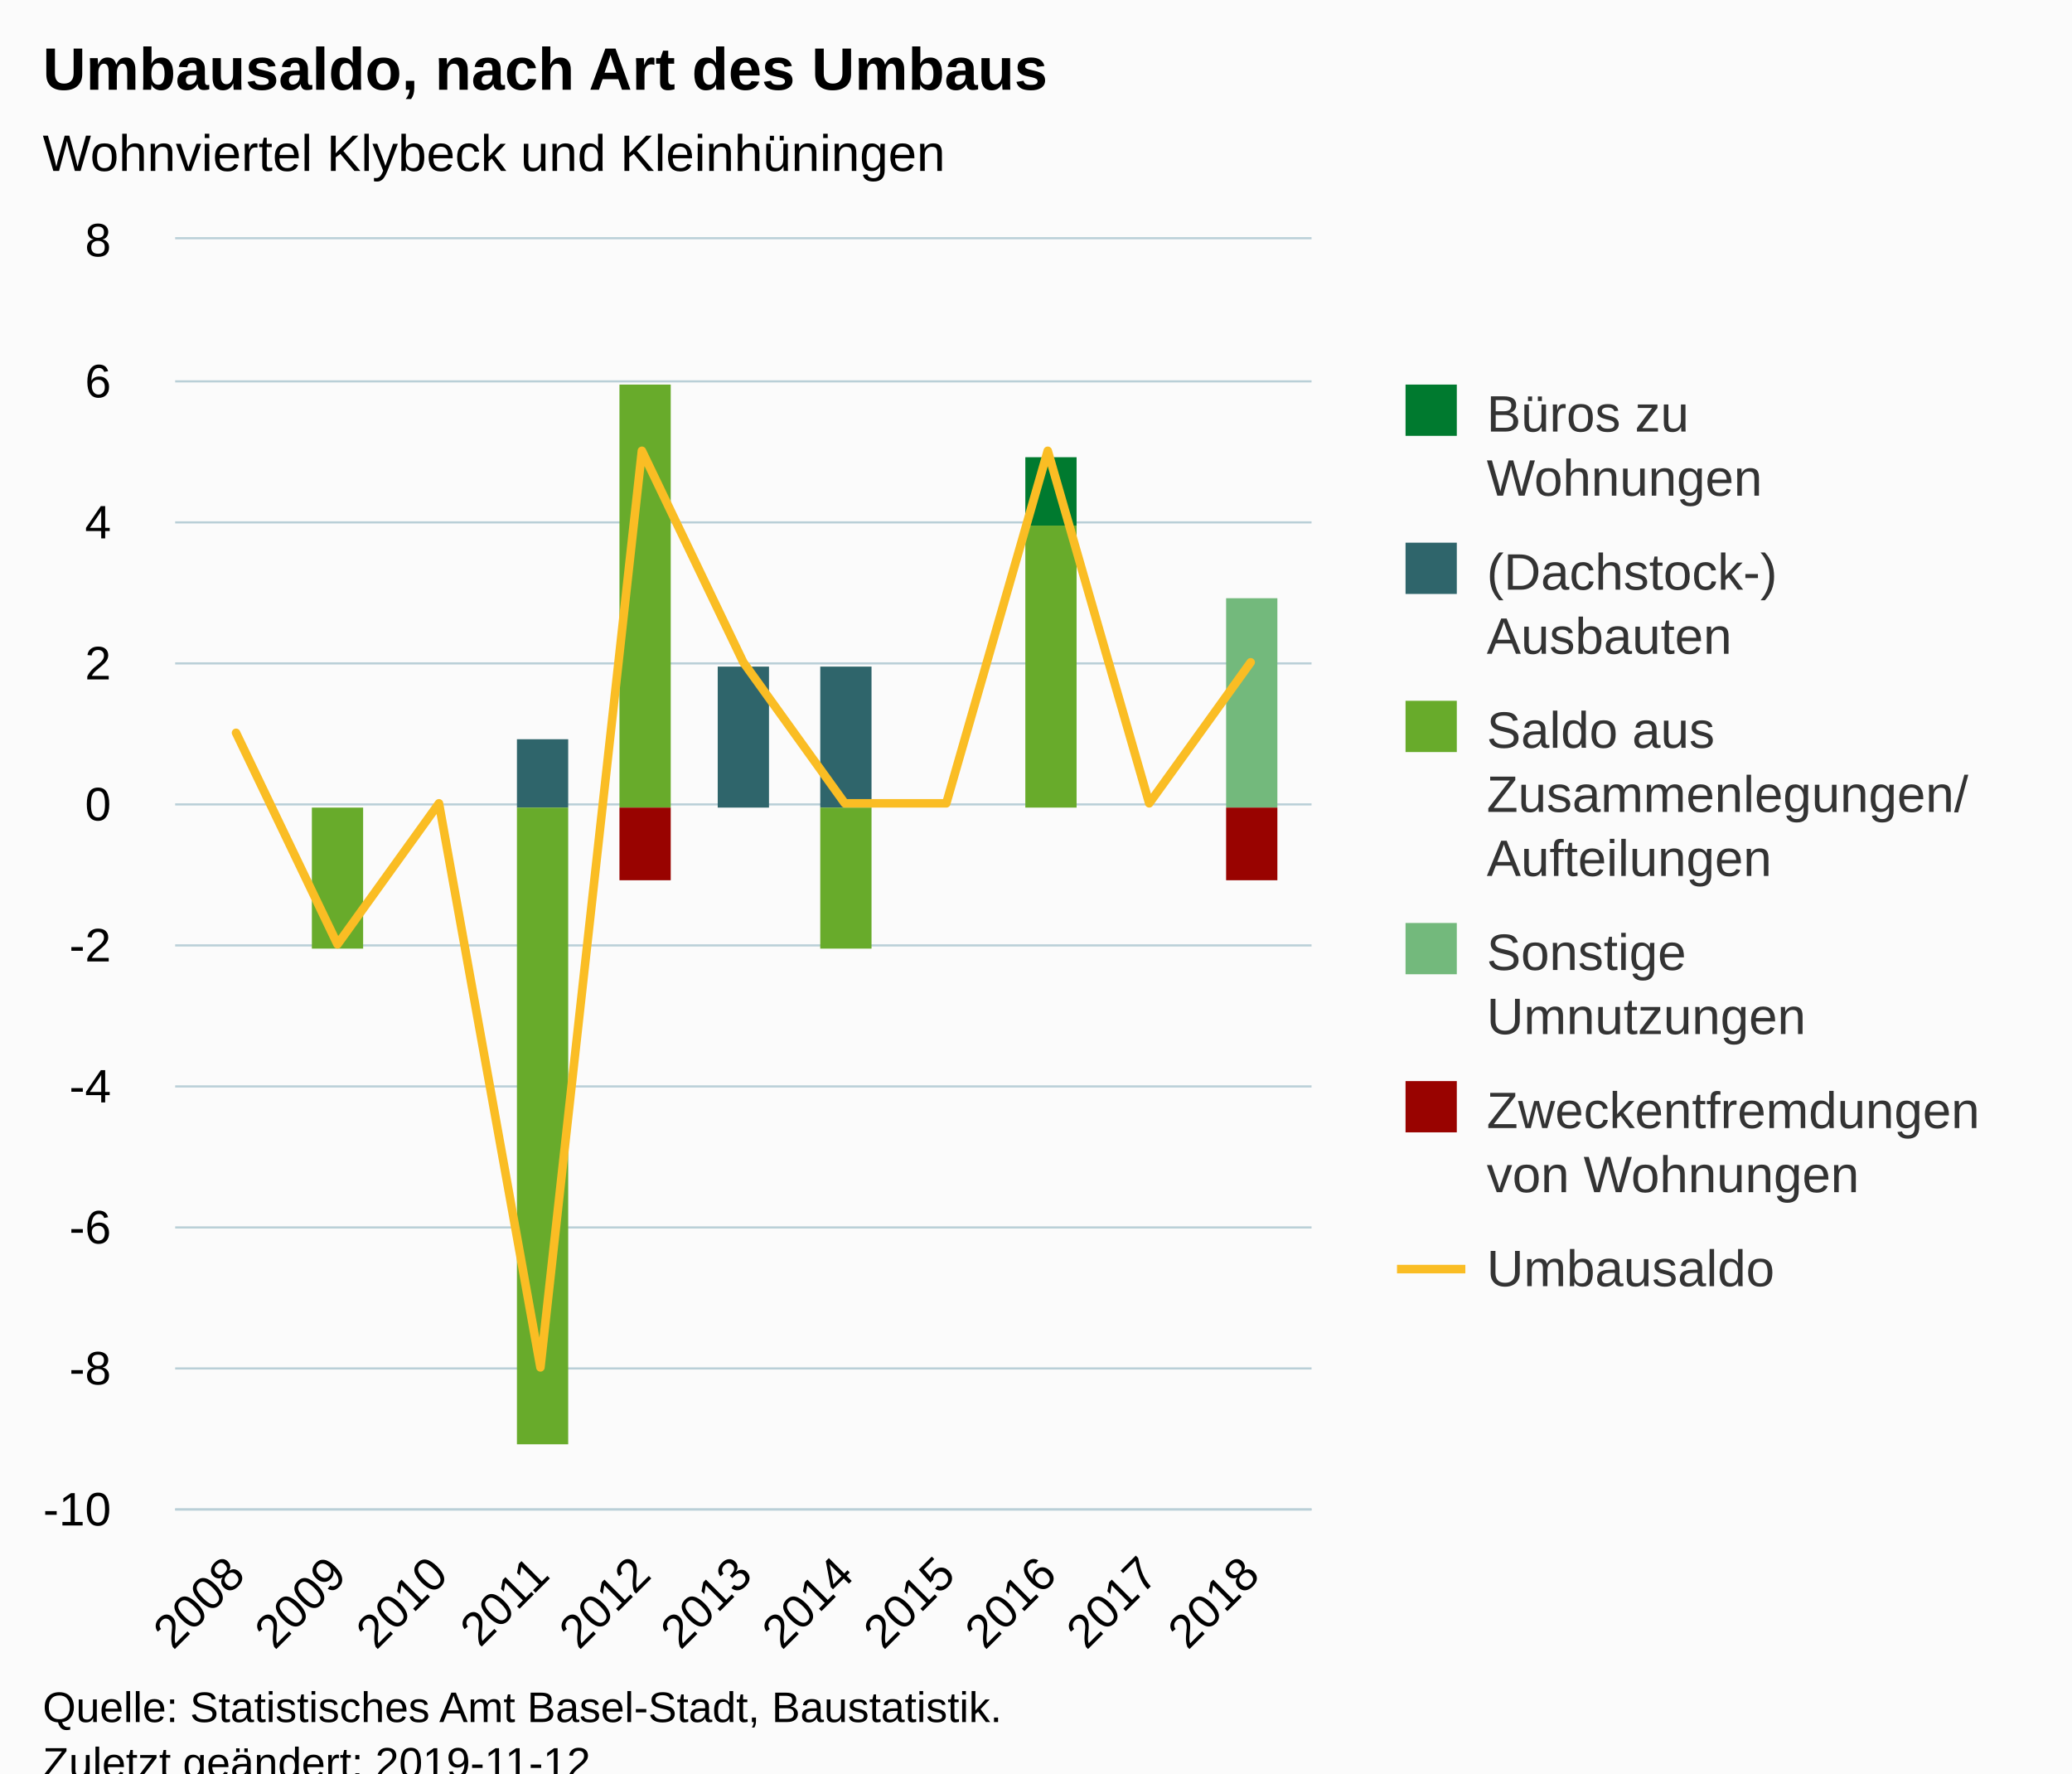
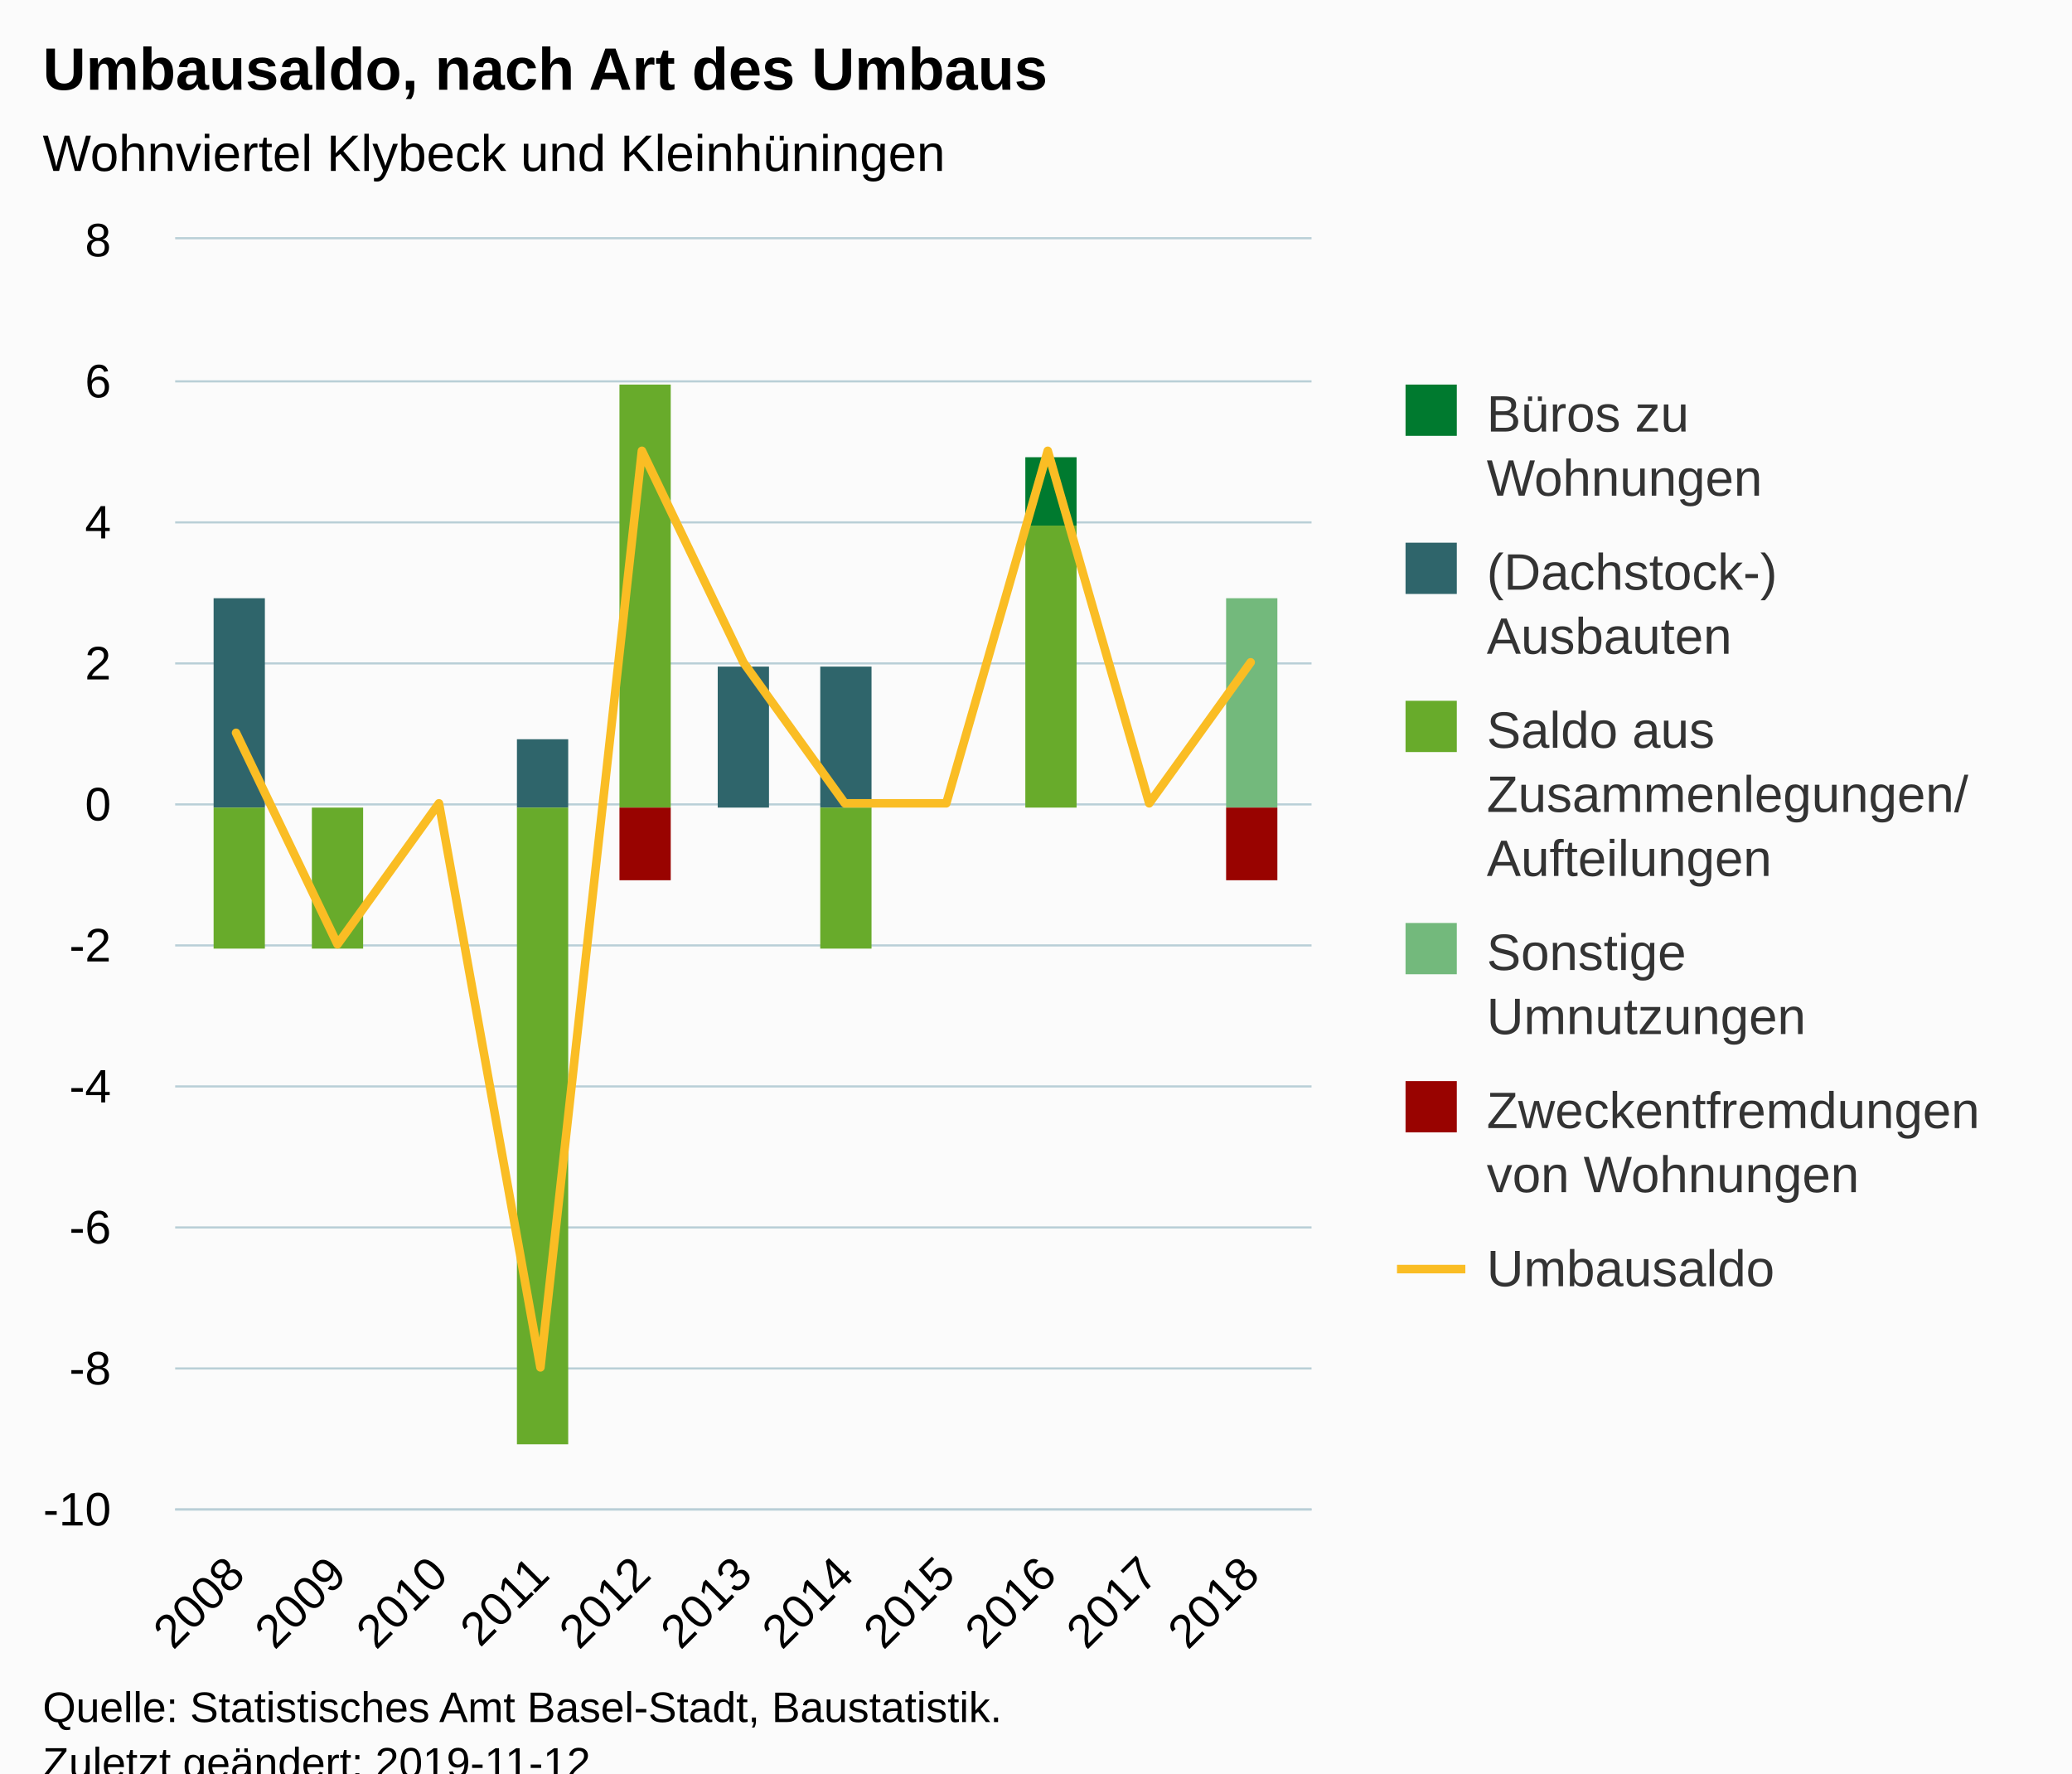
<svg xmlns="http://www.w3.org/2000/svg" version="1.1" class="highcharts-root" style="font-family:Arial;font-size:12px;" viewBox="0 0 485 415">
  <defs>
-     <clipPath id="highcharts-sf7t5x6-6">
+     <clipPath id="highcharts-svydl4e-6">
      <rect x="0" y="0" width="266" height="297" fill="none" />
    </clipPath>
-     <clipPath id="highcharts-sf7t5x6-7">
+     <clipPath id="highcharts-svydl4e-7">
      <rect x="0" y="0" width="266" height="297" fill="none" />
    </clipPath>
  </defs>
  <rect fill="#fbfbfb" class="highcharts-background" x="0" y="0" width="485" height="428" rx="0" ry="0" />
  <rect fill="none" class="highcharts-plot-background" x="41" y="56" width="266" height="297" />
  <g class="highcharts-pane-group" data-z-index="0" />
  <g class="highcharts-grid highcharts-xaxis-grid " data-z-index="1">
    <path fill="none" data-z-index="1" class="highcharts-grid-line" d="M 54.5 56 L 54.5 353" opacity="1" />
    <path fill="none" data-z-index="1" class="highcharts-grid-line" d="M 78.5 56 L 78.5 353" opacity="1" />
    <path fill="none" data-z-index="1" class="highcharts-grid-line" d="M 102.5 56 L 102.5 353" opacity="1" />
    <path fill="none" data-z-index="1" class="highcharts-grid-line" d="M 125.5 56 L 125.5 353" opacity="1" />
    <path fill="none" data-z-index="1" class="highcharts-grid-line" d="M 149.5 56 L 149.5 353" opacity="1" />
    <path fill="none" data-z-index="1" class="highcharts-grid-line" d="M 173.5 56 L 173.5 353" opacity="1" />
    <path fill="none" data-z-index="1" class="highcharts-grid-line" d="M 197.5 56 L 197.5 353" opacity="1" />
    <path fill="none" data-z-index="1" class="highcharts-grid-line" d="M 221.5 56 L 221.5 353" opacity="1" />
    <path fill="none" data-z-index="1" class="highcharts-grid-line" d="M 244.5 56 L 244.5 353" opacity="1" />
    <path fill="none" data-z-index="1" class="highcharts-grid-line" d="M 268.5 56 L 268.5 353" opacity="1" />
    <path fill="none" data-z-index="1" class="highcharts-grid-line" d="M 292.5 56 L 292.5 353" opacity="1" />
  </g>
  <g class="highcharts-grid highcharts-yaxis-grid " data-z-index="1">
    <path fill="none" stroke="#B9CFD7" stroke-width="0.5" data-z-index="1" class="highcharts-grid-line" d="M 41 353.25 L 307 353.25" opacity="1" />
    <path fill="none" stroke="#B9CFD7" stroke-width="0.5" data-z-index="1" class="highcharts-grid-line" d="M 41 320.25 L 307 320.25" opacity="1" />
    <path fill="none" stroke="#B9CFD7" stroke-width="0.5" data-z-index="1" class="highcharts-grid-line" d="M 41 287.25 L 307 287.25" opacity="1" />
    <path fill="none" stroke="#B9CFD7" stroke-width="0.5" data-z-index="1" class="highcharts-grid-line" d="M 41 254.25 L 307 254.25" opacity="1" />
    <path fill="none" stroke="#B9CFD7" stroke-width="0.5" data-z-index="1" class="highcharts-grid-line" d="M 41 221.25 L 307 221.25" opacity="1" />
    <path fill="none" stroke="#B9CFD7" stroke-width="0.5" data-z-index="1" class="highcharts-grid-line" d="M 41 188.25 L 307 188.25" opacity="1" />
    <path fill="none" stroke="#B9CFD7" stroke-width="0.5" data-z-index="1" class="highcharts-grid-line" d="M 41 155.25 L 307 155.25" opacity="1" />
    <path fill="none" stroke="#B9CFD7" stroke-width="0.5" data-z-index="1" class="highcharts-grid-line" d="M 41 122.25 L 307 122.25" opacity="1" />
    <path fill="none" stroke="#B9CFD7" stroke-width="0.5" data-z-index="1" class="highcharts-grid-line" d="M 41 89.25 L 307 89.25" opacity="1" />
    <path fill="none" stroke="#B9CFD7" stroke-width="0.5" data-z-index="1" class="highcharts-grid-line" d="M 41 55.75 L 307 55.75" opacity="1" />
  </g>
  <rect fill="none" class="highcharts-plot-border" data-z-index="1" x="41" y="56" width="266" height="297" />
  <g class="highcharts-axis highcharts-xaxis " data-z-index="2">
    <path fill="none" class="highcharts-axis-line" stroke="#B9CFD7" stroke-width="0.5" data-z-index="7" d="M 41 353.25 L 307 353.25" />
  </g>
  <g class="highcharts-axis highcharts-yaxis " data-z-index="2">
    <path fill="none" class="highcharts-axis-line" data-z-index="7" d="M 41 56 L 41 353" />
  </g>
  <g class="highcharts-series-group" data-z-index="3">
-     <g data-z-index="0.1" class="highcharts-series highcharts-series-0 highcharts-column-series " transform="translate(41,56) scale(1 1)" clip-path="url(#highcharts-sf7t5x6-7)">
-       <rect x="9" y="133" width="12" height="0" fill="#007a2f" class="highcharts-point" />
+     <g data-z-index="0.1" class="highcharts-series highcharts-series-0 highcharts-column-series " transform="translate(41,56) scale(1 1)" clip-path="url(#highcharts-svydl4e-7)">
+       <rect x="9" y="84" width="12" height="0" fill="#007a2f" class="highcharts-point" />
      <rect x="32" y="133" width="12" height="0" fill="#007a2f" class="highcharts-point" />
      <rect x="56" y="133" width="12" height="0" fill="#007a2f" class="highcharts-point" />
      <rect x="80" y="117" width="12" height="0" fill="#007a2f" class="highcharts-point" />
      <rect x="104" y="34" width="12" height="0" fill="#007a2f" class="highcharts-point" />
      <rect x="127" y="100" width="12" height="0" fill="#007a2f" class="highcharts-point" />
      <rect x="151" y="100" width="12" height="0" fill="#007a2f" class="highcharts-point" />
      <rect x="175" y="133" width="12" height="0" fill="#007a2f" class="highcharts-point" />
      <rect x="199" y="51" width="12" height="16" fill="#007a2f" class="highcharts-point" />
      <rect x="222" y="133" width="12" height="0" fill="#007a2f" class="highcharts-point" />
      <rect x="246" y="84" width="12" height="0" fill="#007a2f" class="highcharts-point" />
    </g>
    <g data-z-index="0.1" class="highcharts-markers highcharts-series-0 highcharts-column-series " transform="translate(41,56) scale(1 1)" clip-path="none" />
-     <g data-z-index="0.1" class="highcharts-series highcharts-series-1 highcharts-column-series " transform="translate(41,56) scale(1 1)" clip-path="url(#highcharts-sf7t5x6-7)">
-       <rect x="9" y="133" width="12" height="0" fill="#2f656b" class="highcharts-point" />
+     <g data-z-index="0.1" class="highcharts-series highcharts-series-1 highcharts-column-series " transform="translate(41,56) scale(1 1)" clip-path="url(#highcharts-svydl4e-7)">
+       <rect x="9" y="84" width="12" height="49" fill="#2f656b" class="highcharts-point" />
      <rect x="32" y="133" width="12" height="0" fill="#2f656b" class="highcharts-point" />
      <rect x="56" y="133" width="12" height="0" fill="#2f656b" class="highcharts-point" />
      <rect x="80" y="117" width="12" height="16" fill="#2f656b" class="highcharts-point" />
      <rect x="104" y="34" width="12" height="0" fill="#2f656b" class="highcharts-point" />
      <rect x="127" y="100" width="12" height="33" fill="#2f656b" class="highcharts-point" />
      <rect x="151" y="100" width="12" height="33" fill="#2f656b" class="highcharts-point" />
      <rect x="175" y="133" width="12" height="0" fill="#2f656b" class="highcharts-point" />
      <rect x="199" y="67" width="12" height="0" fill="#2f656b" class="highcharts-point" />
      <rect x="222" y="133" width="12" height="0" fill="#2f656b" class="highcharts-point" />
      <rect x="246" y="84" width="12" height="0" fill="#2f656b" class="highcharts-point" />
    </g>
    <g data-z-index="0.1" class="highcharts-markers highcharts-series-1 highcharts-column-series " transform="translate(41,56) scale(1 1)" clip-path="none" />
-     <g data-z-index="0.1" class="highcharts-series highcharts-series-2 highcharts-column-series " transform="translate(41,56) scale(1 1)" clip-path="url(#highcharts-sf7t5x6-7)">
-       <rect x="9" y="133" width="12" height="0" fill="#68ab2b" class="highcharts-point" />
+     <g data-z-index="0.1" class="highcharts-series highcharts-series-2 highcharts-column-series " transform="translate(41,56) scale(1 1)" clip-path="url(#highcharts-svydl4e-7)">
+       <rect x="9" y="133" width="12" height="33" fill="#68ab2b" class="highcharts-point highcharts-negative" />
      <rect x="32" y="133" width="12" height="33" fill="#68ab2b" class="highcharts-point highcharts-negative" />
      <rect x="56" y="133" width="12" height="0" fill="#68ab2b" class="highcharts-point" />
      <rect x="80" y="133" width="12" height="149" fill="#68ab2b" class="highcharts-point highcharts-negative" />
      <rect x="104" y="34" width="12" height="99" fill="#68ab2b" class="highcharts-point" />
      <rect x="127" y="133" width="12" height="0" fill="#68ab2b" class="highcharts-point" />
      <rect x="151" y="133" width="12" height="33" fill="#68ab2b" class="highcharts-point highcharts-negative" />
      <rect x="175" y="133" width="12" height="0" fill="#68ab2b" class="highcharts-point" />
      <rect x="199" y="67" width="12" height="66" fill="#68ab2b" class="highcharts-point" />
      <rect x="222" y="133" width="12" height="0" fill="#68ab2b" class="highcharts-point" />
      <rect x="246" y="84" width="12" height="0" fill="#68ab2b" class="highcharts-point" />
    </g>
    <g data-z-index="0.1" class="highcharts-markers highcharts-series-2 highcharts-column-series " transform="translate(41,56) scale(1 1)" clip-path="none" />
-     <g data-z-index="0.1" class="highcharts-series highcharts-series-3 highcharts-column-series " transform="translate(41,56) scale(1 1)" clip-path="url(#highcharts-sf7t5x6-7)">
+     <g data-z-index="0.1" class="highcharts-series highcharts-series-3 highcharts-column-series " transform="translate(41,56) scale(1 1)" clip-path="url(#highcharts-svydl4e-7)">
      <rect x="9" y="133" width="12" height="0" fill="#73b97c" class="highcharts-point" />
      <rect x="32" y="133" width="12" height="0" fill="#73b97c" class="highcharts-point" />
      <rect x="56" y="133" width="12" height="0" fill="#73b97c" class="highcharts-point" />
      <rect x="80" y="133" width="12" height="0" fill="#73b97c" class="highcharts-point" />
      <rect x="104" y="133" width="12" height="0" fill="#73b97c" class="highcharts-point" />
      <rect x="127" y="133" width="12" height="0" fill="#73b97c" class="highcharts-point" />
      <rect x="151" y="133" width="12" height="0" fill="#73b97c" class="highcharts-point" />
      <rect x="175" y="133" width="12" height="0" fill="#73b97c" class="highcharts-point" />
      <rect x="199" y="133" width="12" height="0" fill="#73b97c" class="highcharts-point" />
      <rect x="222" y="133" width="12" height="0" fill="#73b97c" class="highcharts-point" />
      <rect x="246" y="84" width="12" height="49" fill="#73b97c" class="highcharts-point" />
    </g>
    <g data-z-index="0.1" class="highcharts-markers highcharts-series-3 highcharts-column-series " transform="translate(41,56) scale(1 1)" clip-path="none" />
-     <g data-z-index="0.1" class="highcharts-series highcharts-series-4 highcharts-column-series " transform="translate(41,56) scale(1 1)" clip-path="url(#highcharts-sf7t5x6-7)">
+     <g data-z-index="0.1" class="highcharts-series highcharts-series-4 highcharts-column-series " transform="translate(41,56) scale(1 1)" clip-path="url(#highcharts-svydl4e-7)">
      <rect x="9" y="133" width="12" height="0" fill="#990300" class="highcharts-point" />
      <rect x="32" y="133" width="12" height="0" fill="#990300" class="highcharts-point" />
      <rect x="56" y="133" width="12" height="0" fill="#990300" class="highcharts-point" />
      <rect x="80" y="133" width="12" height="0" fill="#990300" class="highcharts-point" />
      <rect x="104" y="133" width="12" height="17" fill="#990300" class="highcharts-point highcharts-negative" />
      <rect x="127" y="133" width="12" height="0" fill="#990300" class="highcharts-point" />
      <rect x="151" y="133" width="12" height="0" fill="#990300" class="highcharts-point" />
      <rect x="175" y="133" width="12" height="0" fill="#990300" class="highcharts-point" />
      <rect x="199" y="133" width="12" height="0" fill="#990300" class="highcharts-point" />
      <rect x="222" y="133" width="12" height="0" fill="#990300" class="highcharts-point" />
      <rect x="246" y="133" width="12" height="17" fill="#990300" class="highcharts-point highcharts-negative" />
    </g>
    <g data-z-index="0.1" class="highcharts-markers highcharts-series-4 highcharts-column-series " transform="translate(41,56) scale(1 1)" clip-path="none" />
-     <g data-z-index="0.1" class="highcharts-series highcharts-series-5 highcharts-line-series " transform="translate(41,56) scale(1 1)" clip-path="url(#highcharts-sf7t5x6-7)">
+     <g data-z-index="0.1" class="highcharts-series highcharts-series-5 highcharts-line-series " transform="translate(41,56) scale(1 1)" clip-path="url(#highcharts-svydl4e-7)">
      <path fill="none" d="M 14.25 115.5 L 38 165 L 61.75 132 L 85.5 264 L 109.25 49.5 L 133 99 L 156.75 132 L 180.5 132 L 204.25 49.5 L 228 132 L 251.75 99" class="highcharts-graph" data-z-index="1" stroke="#fabd24" stroke-width="2" stroke-linejoin="round" stroke-linecap="round" />
    </g>
    <g data-z-index="0.1" class="highcharts-markers highcharts-series-5 highcharts-line-series " transform="translate(41,56) scale(1 1)" clip-path="none" />
  </g>
  <text x="10" text-anchor="start" class="highcharts-title" data-z-index="4" style="color:#000000;font-size:14px;font-weight:bold;fill:#000000;" y="21">
    <tspan>Umbausaldo, nach Art des Umbaus</tspan>
  </text>
  <text x="10" text-anchor="start" class="highcharts-subtitle" data-z-index="4" style="color:#000000;font-size:12px;font-weight:normal;font-family:Arial;fill:#000000;" y="40">
    <tspan>Wohnviertel Klybeck und Kleinhüningen</tspan>
  </text>
  <g class="highcharts-legend" data-z-index="7" transform="translate(319,83)">
    <rect fill="none" class="highcharts-legend-box" rx="0" ry="0" x="0" y="0" width="156" height="233" visibility="visible" />
    <g data-z-index="1">
      <g>
        <g class="highcharts-legend-item highcharts-column-series highcharts-color-undefined highcharts-series-0" data-z-index="1" transform="translate(8,3)">
          <text x="21" style="color:#333333;font-size:12px;font-weight:normal;cursor:pointer;fill:#333333;" text-anchor="start" data-z-index="2" y="15">
            <tspan>Büros zu</tspan>
            <tspan dy="15" x="21">Wohnungen</tspan>
          </text>
          <rect x="2" y="4" width="12" height="12" fill="#007a2f" class="highcharts-point" data-z-index="3" />
        </g>
        <g class="highcharts-legend-item highcharts-column-series highcharts-color-undefined highcharts-series-1" data-z-index="1" transform="translate(8,40)">
          <text x="21" y="15" style="color:#333333;font-size:12px;font-weight:normal;cursor:pointer;fill:#333333;" text-anchor="start" data-z-index="2">
            <tspan>(Dachstock-)</tspan>
            <tspan dy="15" x="21">Ausbauten</tspan>
          </text>
          <rect x="2" y="4" width="12" height="12" fill="#2f656b" class="highcharts-point" data-z-index="3" />
        </g>
        <g class="highcharts-legend-item highcharts-column-series highcharts-color-undefined highcharts-series-2" data-z-index="1" transform="translate(8,77)">
          <text x="21" y="15" style="color:#333333;font-size:12px;font-weight:normal;cursor:pointer;fill:#333333;" text-anchor="start" data-z-index="2">
            <tspan>Saldo aus</tspan>
            <tspan dy="15" x="21">Zusammenlegungen/</tspan>
            <tspan dy="15" x="21">Aufteilungen</tspan>
          </text>
          <rect x="2" y="4" width="12" height="12" fill="#68ab2b" class="highcharts-point" data-z-index="3" />
        </g>
        <g class="highcharts-legend-item highcharts-column-series highcharts-color-undefined highcharts-series-3" data-z-index="1" transform="translate(8,129)">
          <text x="21" y="15" style="color:#333333;font-size:12px;font-weight:normal;cursor:pointer;fill:#333333;" text-anchor="start" data-z-index="2">
            <tspan>Sonstige</tspan>
            <tspan dy="15" x="21">Umnutzungen</tspan>
          </text>
          <rect x="2" y="4" width="12" height="12" fill="#73b97c" class="highcharts-point" data-z-index="3" />
        </g>
        <g class="highcharts-legend-item highcharts-column-series highcharts-color-undefined highcharts-series-4" data-z-index="1" transform="translate(8,166)">
          <text x="21" y="15" style="color:#333333;font-size:12px;font-weight:normal;cursor:pointer;fill:#333333;" text-anchor="start" data-z-index="2">
            <tspan>Zweckentfremdungen</tspan>
            <tspan dy="15" x="21">von Wohnungen</tspan>
          </text>
          <rect x="2" y="4" width="12" height="12" fill="#990300" class="highcharts-point" data-z-index="3" />
        </g>
        <g class="highcharts-legend-item highcharts-line-series highcharts-color-undefined highcharts-series-5" data-z-index="1" transform="translate(8,203)">
          <path fill="none" d="M 0 11 L 16 11" class="highcharts-graph" stroke="#fabd24" stroke-width="2" />
          <text x="21" y="15" style="color:#333333;font-size:12px;font-weight:normal;cursor:pointer;fill:#333333;" text-anchor="start" data-z-index="2">
            <tspan>Umbausaldo</tspan>
          </text>
        </g>
      </g>
    </g>
  </g>
  <g class="highcharts-axis-labels highcharts-xaxis-labels " data-z-index="7">
    <text x="57.843" style="color:#000000;cursor:default;font-size:11px;fill:#000000;" text-anchor="end" transform="translate(0,0) rotate(-45 57.84272 369)" y="369" opacity="1">2008</text>
    <text x="81.593" style="color:#000000;cursor:default;font-size:11px;fill:#000000;" text-anchor="end" transform="translate(0,0) rotate(-45 81.59272 369)" y="369" opacity="1">2009</text>
    <text x="105.343" style="color:#000000;cursor:default;font-size:11px;fill:#000000;" text-anchor="end" transform="translate(0,0) rotate(-45 105.3427 369)" y="369" opacity="1">2010</text>
    <text x="129.093" style="color:#000000;cursor:default;font-size:11px;fill:#000000;" text-anchor="end" transform="translate(0,0) rotate(-45 129.0927 369)" y="369" opacity="1">2011</text>
    <text x="152.843" style="color:#000000;cursor:default;font-size:11px;fill:#000000;" text-anchor="end" transform="translate(0,0) rotate(-45 152.8427 369)" y="369" opacity="1">2012</text>
    <text x="176.593" style="color:#000000;cursor:default;font-size:11px;fill:#000000;" text-anchor="end" transform="translate(0,0) rotate(-45 176.5927 369)" y="369" opacity="1">2013</text>
    <text x="200.343" style="color:#000000;cursor:default;font-size:11px;fill:#000000;" text-anchor="end" transform="translate(0,0) rotate(-45 200.3427 369)" y="369" opacity="1">2014</text>
    <text x="224.093" style="color:#000000;cursor:default;font-size:11px;fill:#000000;" text-anchor="end" transform="translate(0,0) rotate(-45 224.0927 369)" y="369" opacity="1">2015</text>
    <text x="247.843" style="color:#000000;cursor:default;font-size:11px;fill:#000000;" text-anchor="end" transform="translate(0,0) rotate(-45 247.8427 369)" y="369" opacity="1">2016</text>
    <text x="271.593" style="color:#000000;cursor:default;font-size:11px;fill:#000000;" text-anchor="end" transform="translate(0,0) rotate(-45 271.5927 369)" y="369" opacity="1">2017</text>
    <text x="295.343" style="color:#000000;cursor:default;font-size:11px;fill:#000000;" text-anchor="end" transform="translate(0,0) rotate(-45 295.3427 369)" y="369" opacity="1">2018</text>
  </g>
  <g class="highcharts-axis-labels highcharts-yaxis-labels " data-z-index="7">
    <text x="26" style="color:#000000;cursor:default;font-size:11px;fill:#000000;" text-anchor="end" transform="translate(0,0)" y="357" opacity="1">-10</text>
    <text x="26" style="color:#000000;cursor:default;font-size:11px;fill:#000000;" text-anchor="end" transform="translate(0,0)" y="324" opacity="1">-8</text>
    <text x="26" style="color:#000000;cursor:default;font-size:11px;fill:#000000;" text-anchor="end" transform="translate(0,0)" y="291" opacity="1">-6</text>
    <text x="26" style="color:#000000;cursor:default;font-size:11px;fill:#000000;" text-anchor="end" transform="translate(0,0)" y="258" opacity="1">-4</text>
    <text x="26" style="color:#000000;cursor:default;font-size:11px;fill:#000000;" text-anchor="end" transform="translate(0,0)" y="225" opacity="1">-2</text>
    <text x="26" style="color:#000000;cursor:default;font-size:11px;fill:#000000;" text-anchor="end" transform="translate(0,0)" y="192" opacity="1">0</text>
    <text x="26" style="color:#000000;cursor:default;font-size:11px;fill:#000000;" text-anchor="end" transform="translate(0,0)" y="159" opacity="1">2</text>
    <text x="26" style="color:#000000;cursor:default;font-size:11px;fill:#000000;" text-anchor="end" transform="translate(0,0)" y="126" opacity="1">4</text>
    <text x="26" style="color:#000000;cursor:default;font-size:11px;fill:#000000;" text-anchor="end" transform="translate(0,0)" y="93" opacity="1">6</text>
    <text x="26" style="color:#000000;cursor:default;font-size:11px;fill:#000000;" text-anchor="end" transform="translate(0,0)" y="60" opacity="1">8</text>
  </g>
  <text x="10" class="highcharts-credits" text-anchor="start" data-z-index="8" style="cursor:default;color:#000000;font-size:10px;fill:#000000;" y="403">
    <tspan>Quelle: Statistisches Amt Basel-Stadt, Baustatistik.</tspan>
    <tspan x="10" dy="13">Zuletzt geändert: 2019-11-12</tspan>
  </text>
</svg>
